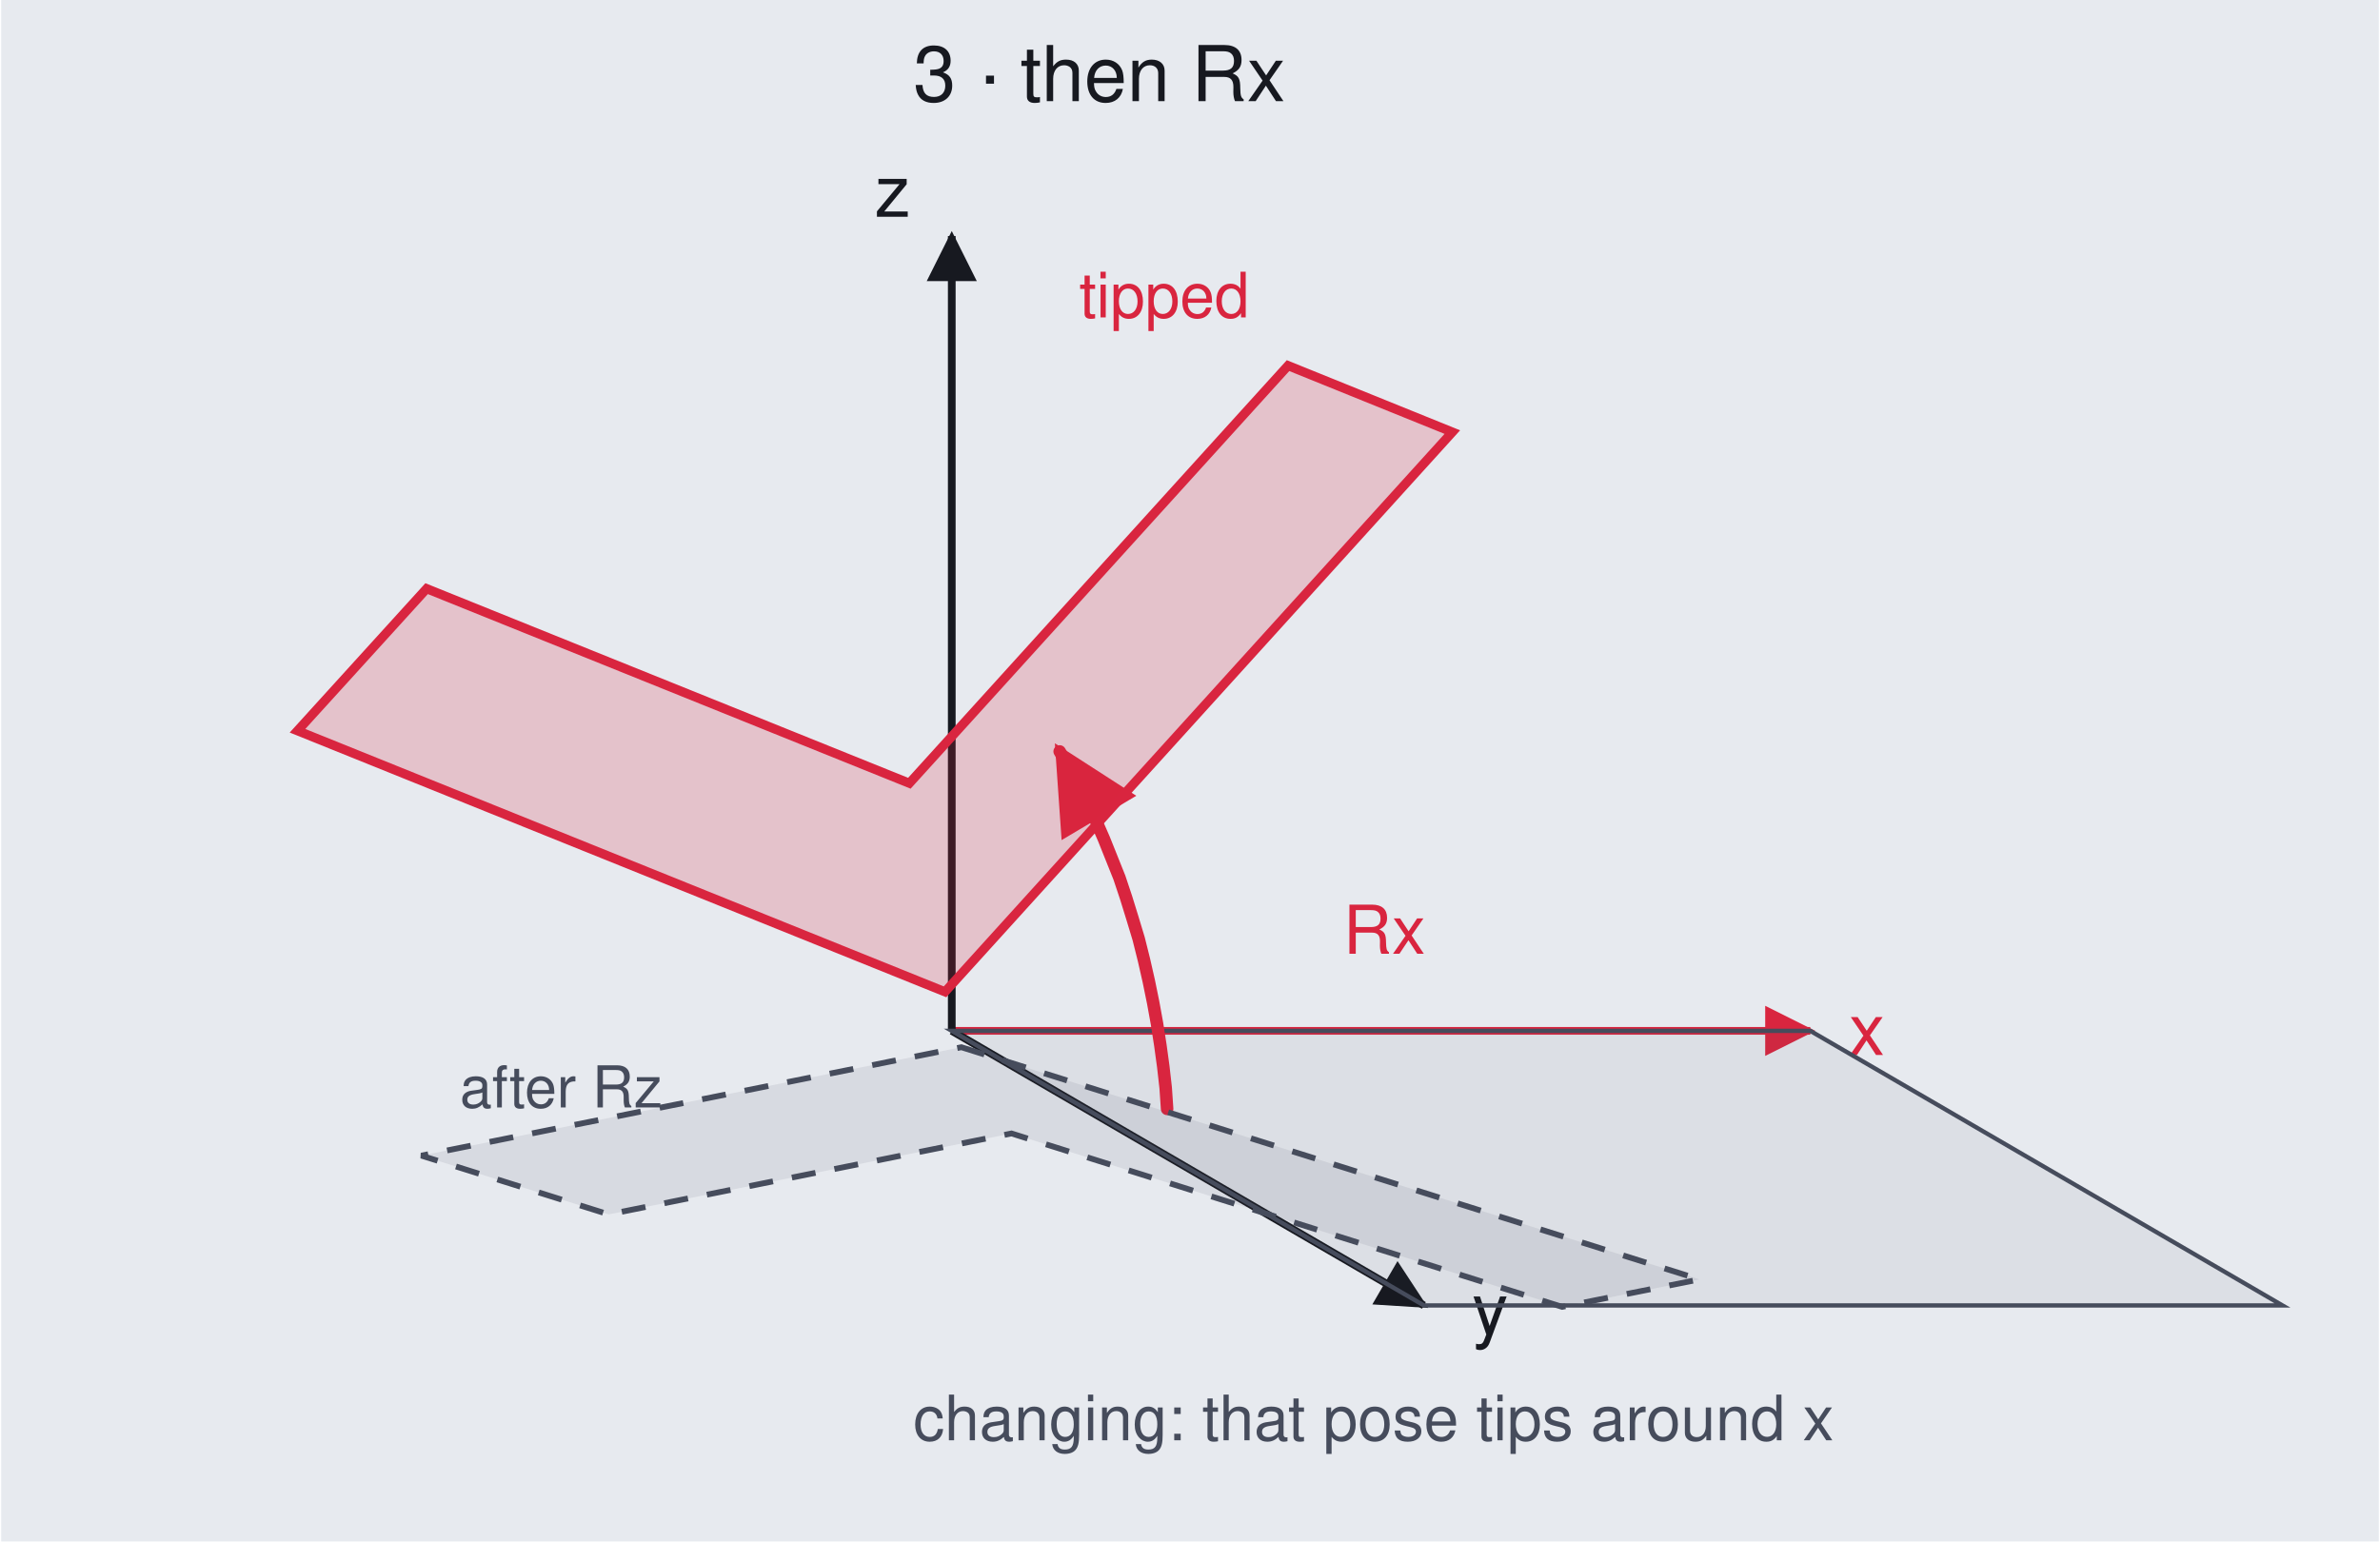
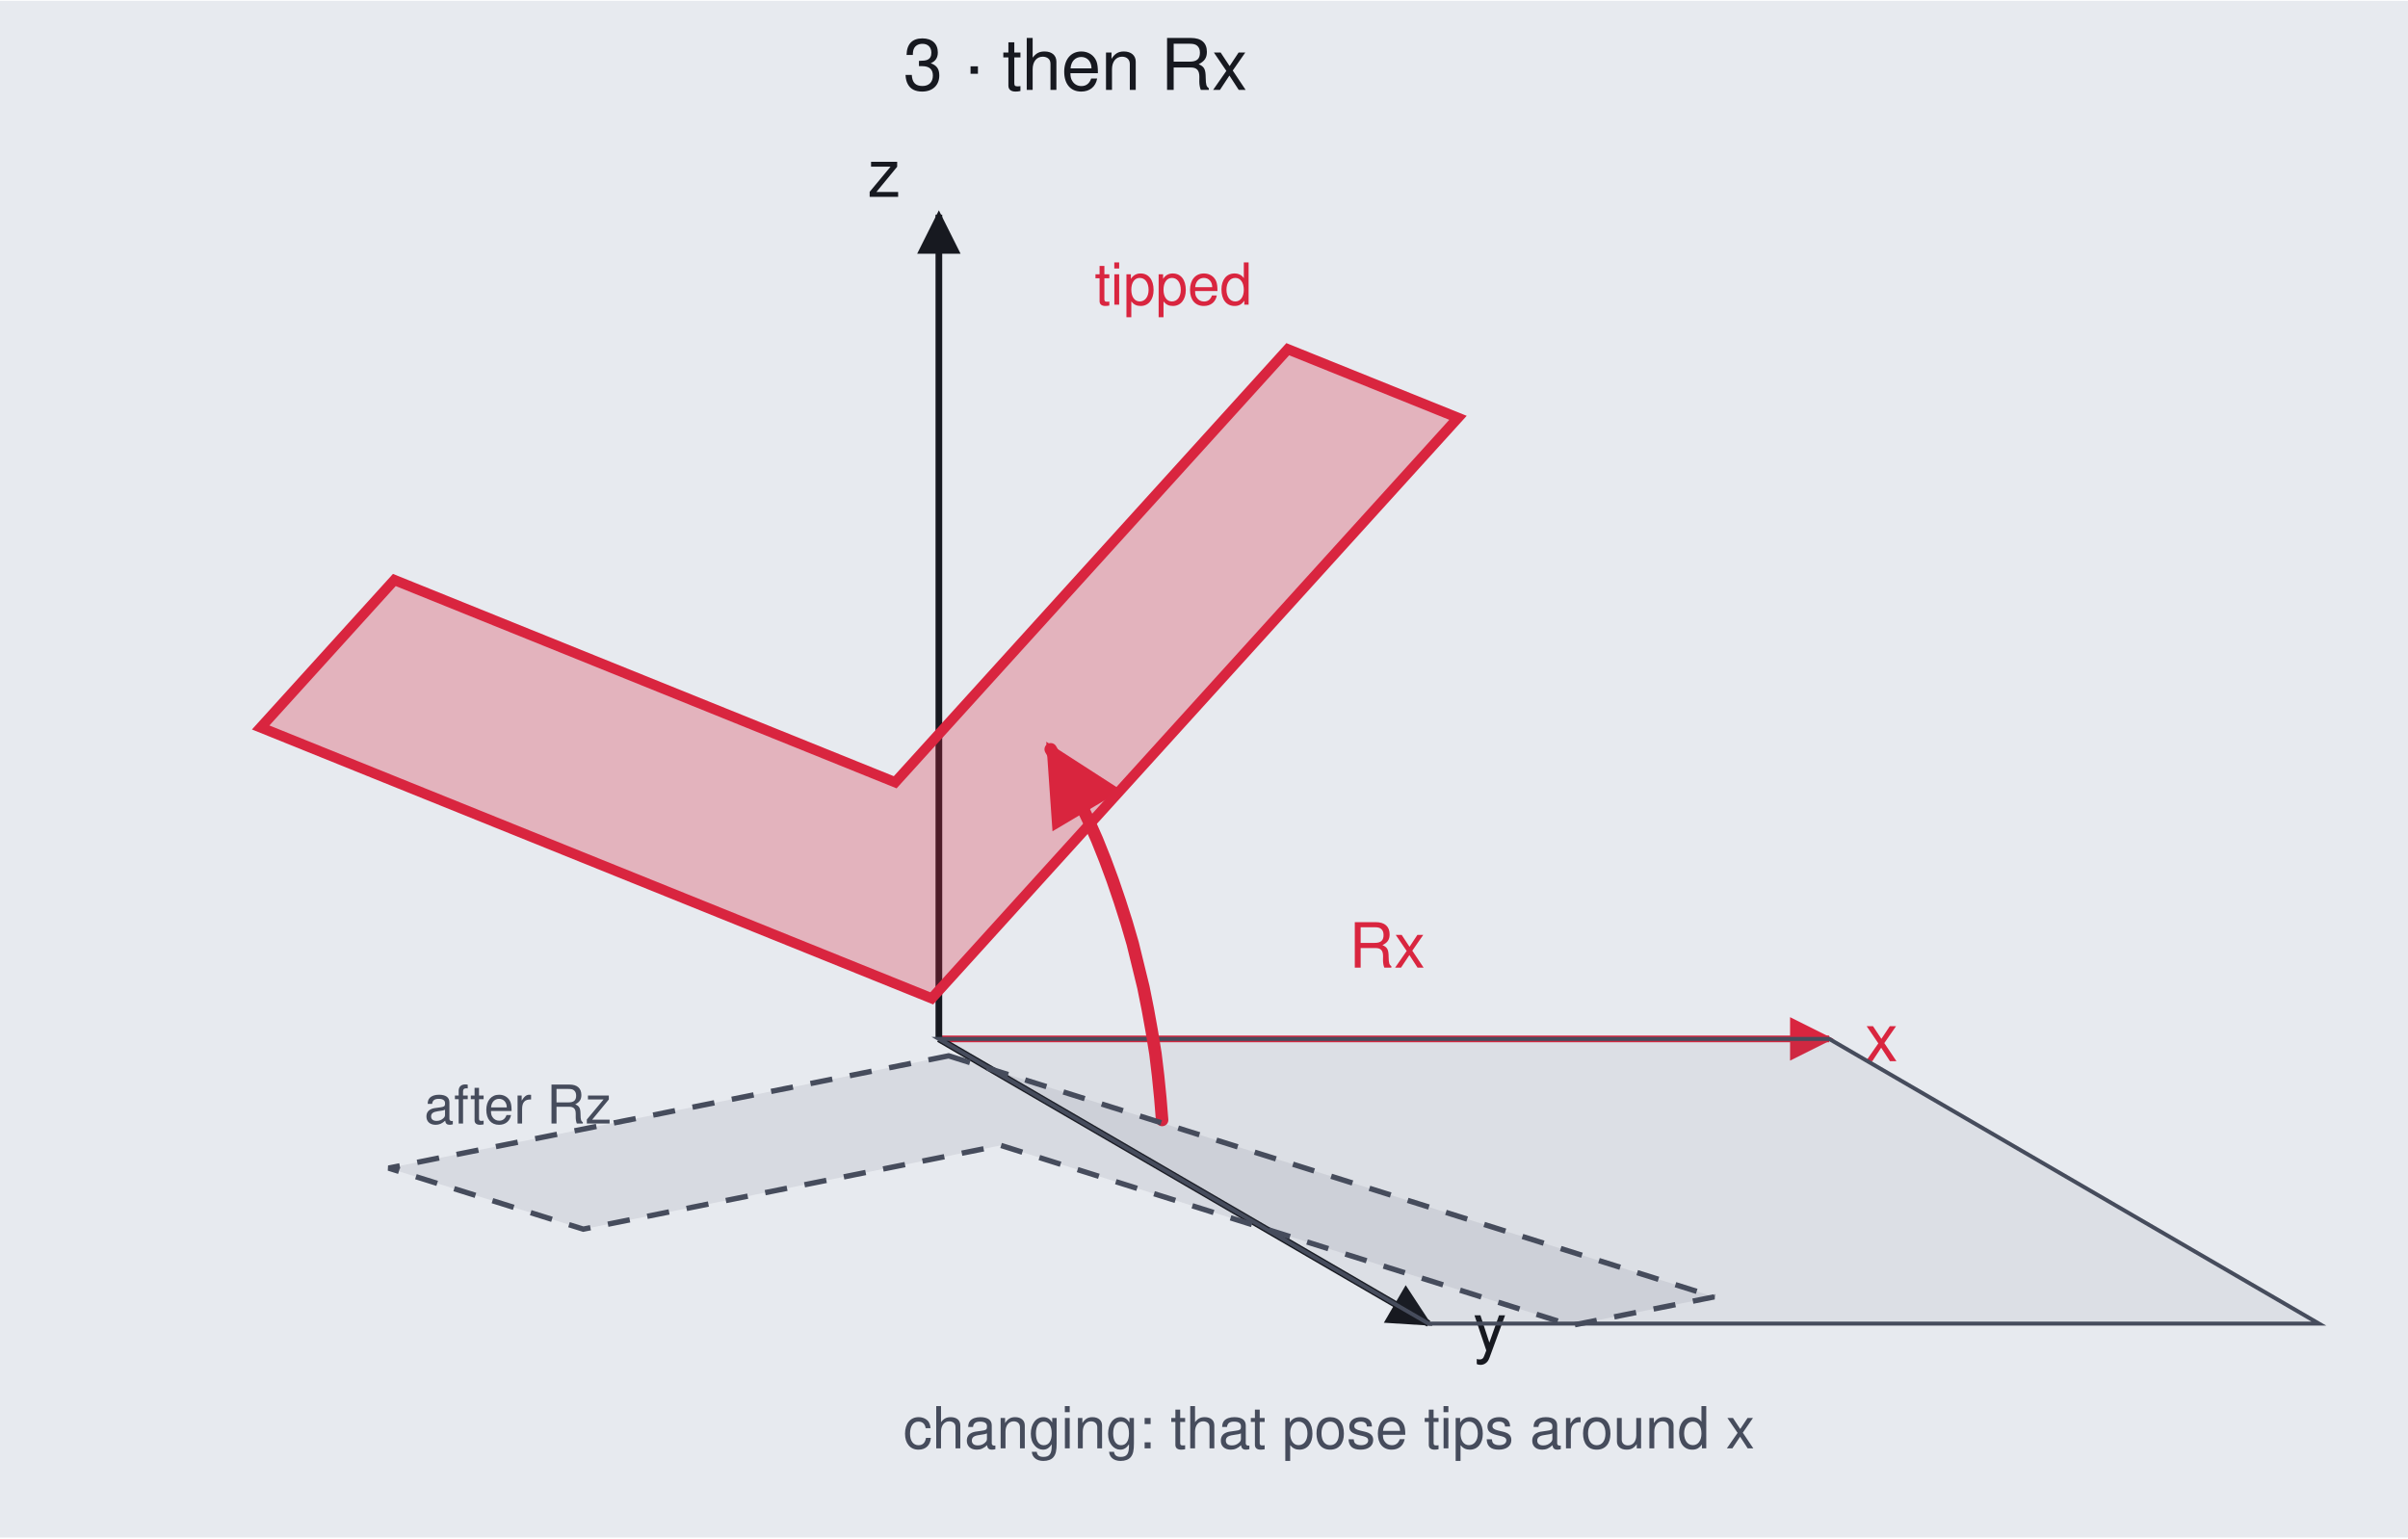
- <svg xmlns="http://www.w3.org/2000/svg" viewBox="-107.3 -4.0 493.5 320.0" width="494" height="320" role="img">
-   <rect x="-107.3" y="-4.0" width="493.5" height="320.0" fill="#e7eaef" />
+ <svg xmlns="http://www.w3.org/2000/svg" viewBox="-120.7 -23.0 540.4 344.9" width="540" height="345" role="img">
+   <rect x="-120.7" y="-23.0" width="540.4" height="344.9" fill="#e7eaef" />
  <defs>
    <marker id="s3-ink" viewBox="0 0 10 10" refX="9" refY="5" markerWidth="6.5" markerHeight="6.5" orient="auto">
      <path d="M0,0 L10,5 L0,10 z" fill="#171920" />
    </marker>
    <marker id="s3-coral" viewBox="0 0 10 10" refX="9" refY="5" markerWidth="6.5" markerHeight="6.5" orient="auto">
      <path d="M0,0 L10,5 L0,10 z" fill="#d9253f" />
    </marker>
    <marker id="s3-blue" viewBox="0 0 10 10" refX="9" refY="5" markerWidth="6.5" markerHeight="6.5" orient="auto">
      <path d="M0,0 L10,5 L0,10 z" fill="#3c00f7" />
    </marker>
  </defs>
-   <line x1="90.0" y1="210.0" x2="268.2" y2="210.0" stroke="#d9253f" stroke-width="1.6" fill="none" marker-end="url(#s3-coral)" />
-   <text x="276.2" y="215.0" font-family="ui-monospace, GeistMonoVariableVF, Helvetica, monospace" font-size="15" fill="#d9253f" text-anchor="start">x</text>
-   <line x1="90.0" y1="210.0" x2="188.0" y2="267.0" stroke="#171920" stroke-width="1.6" fill="none" marker-end="url(#s3-ink)" />
-   <text x="198.0" y="273.0" font-family="ui-monospace, GeistMonoVariableVF, Helvetica, monospace" font-size="15" fill="#171920" text-anchor="start">y</text>
-   <line x1="90.0" y1="210.0" x2="90.0" y2="45.0" stroke="#171920" stroke-width="1.6" fill="none" marker-end="url(#s3-ink)" />
-   <text x="74.0" y="41.0" font-family="ui-monospace, GeistMonoVariableVF, Helvetica, monospace" font-size="15" fill="#171920" text-anchor="start">z</text>
-   <polygon points="90.0,210.0 268.2,210.0 366.2,267.0 188.0,267.0" fill="#464c5c" fill-opacity="0.07" stroke="#464c5c" stroke-width="0.9" />
-   <text x="82.0" y="17.0" font-family="ui-monospace, GeistMonoVariableVF, Helvetica, monospace" font-size="16" fill="#171920" text-anchor="start">3 · then Rx</text>
-   <path d="M134.7,226.2 L134.4,221.8 L133.9,217.4 L133.3,213.0 L132.6,208.5 L131.8,204.1 L130.9,199.7 L129.9,195.3 L128.8,190.9 L127.5,186.6 L126.2,182.4 L124.8,178.2 L123.2,174.2 L121.6,170.2 L119.9,166.3 L118.2,162.5 L116.3,158.9 L114.4,155.4 L112.4,152.0" fill="none" stroke="#d9253f" stroke-width="2.6" stroke-linecap="round" stroke-linejoin="round" />
-   <polygon points="111.4,150.3 128.3,161.2 112.8,170.4" fill="#d9253f" />
-   <text x="179.8" y="194.0" font-family="ui-monospace, GeistMonoVariableVF, Helvetica, monospace" font-size="14" fill="#d9253f" text-anchor="middle">Rx</text>
-   <polygon points="92.0,213.4 245.2,261.6 216.7,267.3 102.4,231.3 18.8,248.1 -20.1,235.9" fill="#464c5c" fill-opacity="0.1" stroke="#464c5c" stroke-width="1.2" stroke-dasharray="5 4" />
-   <text x="-12.1" y="225.9" font-family="ui-monospace, GeistMonoVariableVF, Helvetica, monospace" font-size="12" fill="#464c5c" text-anchor="start">after Rz</text>
-   <polygon points="88.6,201.9 193.9,85.7 159.8,71.9 81.2,158.6 -19.0,118.2 -45.8,147.7" fill="#d9253f" fill-opacity="0.2" stroke="#d9253f" stroke-width="1.9" />
-   <text x="151.8" y="61.9" font-family="ui-monospace, GeistMonoVariableVF, Helvetica, monospace" font-size="13" fill="#d9253f" text-anchor="end">tipped</text>
-   <text x="82.0" y="295.0" font-family="ui-monospace, GeistMonoVariableVF, Helvetica, monospace" font-size="13" fill="#464c5c" text-anchor="start">changing: that pose tips around x</text>
+   <line x1="90.0" y1="210.0" x2="289.8" y2="210.0" stroke="#d9253f" stroke-width="1.5" fill="none" marker-end="url(#s3-coral)" />
+   <text x="297.8" y="215.0" font-family="ui-monospace, GeistMonoVariableVF, Helvetica, monospace" font-size="15" fill="#d9253f" text-anchor="start">x</text>
+   <line x1="90.0" y1="210.0" x2="199.9" y2="273.9" stroke="#171920" stroke-width="1.5" fill="none" marker-end="url(#s3-ink)" />
+   <text x="209.9" y="279.9" font-family="ui-monospace, GeistMonoVariableVF, Helvetica, monospace" font-size="15" fill="#171920" text-anchor="start">y</text>
+   <line x1="90.0" y1="210.0" x2="90.0" y2="25.0" stroke="#171920" stroke-width="1.5" fill="none" marker-end="url(#s3-ink)" />
+   <text x="74.0" y="21.0" font-family="ui-monospace, GeistMonoVariableVF, Helvetica, monospace" font-size="15" fill="#171920" text-anchor="start">z</text>
+   <polygon points="90.0,210.0 289.8,210.0 399.7,273.9 199.9,273.9" fill="#464c5c" fill-opacity="0.07" stroke="#464c5c" stroke-width="0.9" />
+   <text x="82.0" y="-3.0" font-family="ui-monospace, GeistMonoVariableVF, Helvetica, monospace" font-size="16" fill="#171920" text-anchor="start">3 · then Rx</text>
+   <path d="M140.1,228.2 L139.7,223.3 L139.2,218.3 L138.6,213.3 L137.8,208.4 L136.9,203.4 L135.9,198.4 L134.7,193.5 L133.5,188.6 L132.1,183.8 L130.6,179.1 L129.0,174.4 L127.3,169.8 L125.5,165.3 L123.6,161.0 L121.6,156.8 L119.5,152.7 L117.3,148.8 L115.1,145.0" fill="none" stroke="#d9253f" stroke-width="2.8" stroke-linecap="round" stroke-linejoin="round" />
+   <polygon points="114.1,143.3 131.0,154.2 115.5,163.4" fill="#d9253f" />
+   <text x="190.6" y="194.0" font-family="ui-monospace, GeistMonoVariableVF, Helvetica, monospace" font-size="14" fill="#d9253f" text-anchor="middle">Rx</text>
+   <polygon points="92.2,213.8 264.0,267.9 232.0,274.3 103.9,233.9 10.2,252.7 -33.5,239.0" fill="#464c5c" fill-opacity="0.1" stroke="#464c5c" stroke-width="1.2" stroke-dasharray="5 4" />
+   <text x="-25.5" y="229.0" font-family="ui-monospace, GeistMonoVariableVF, Helvetica, monospace" font-size="12" fill="#464c5c" text-anchor="start">after Rz</text>
+   <polygon points="88.4,200.9 206.5,70.6 168.3,55.2 80.2,152.4 -32.2,107.0 -62.2,140.1" fill="#d9253f" fill-opacity="0.28" stroke="#d9253f" stroke-width="2.3" />
+   <text x="160.3" y="45.2" font-family="ui-monospace, GeistMonoVariableVF, Helvetica, monospace" font-size="13" fill="#d9253f" text-anchor="end">tipped</text>
+   <text x="82.0" y="301.9" font-family="ui-monospace, GeistMonoVariableVF, Helvetica, monospace" font-size="13" fill="#464c5c" text-anchor="start">changing: that pose tips around x</text>
</svg>
